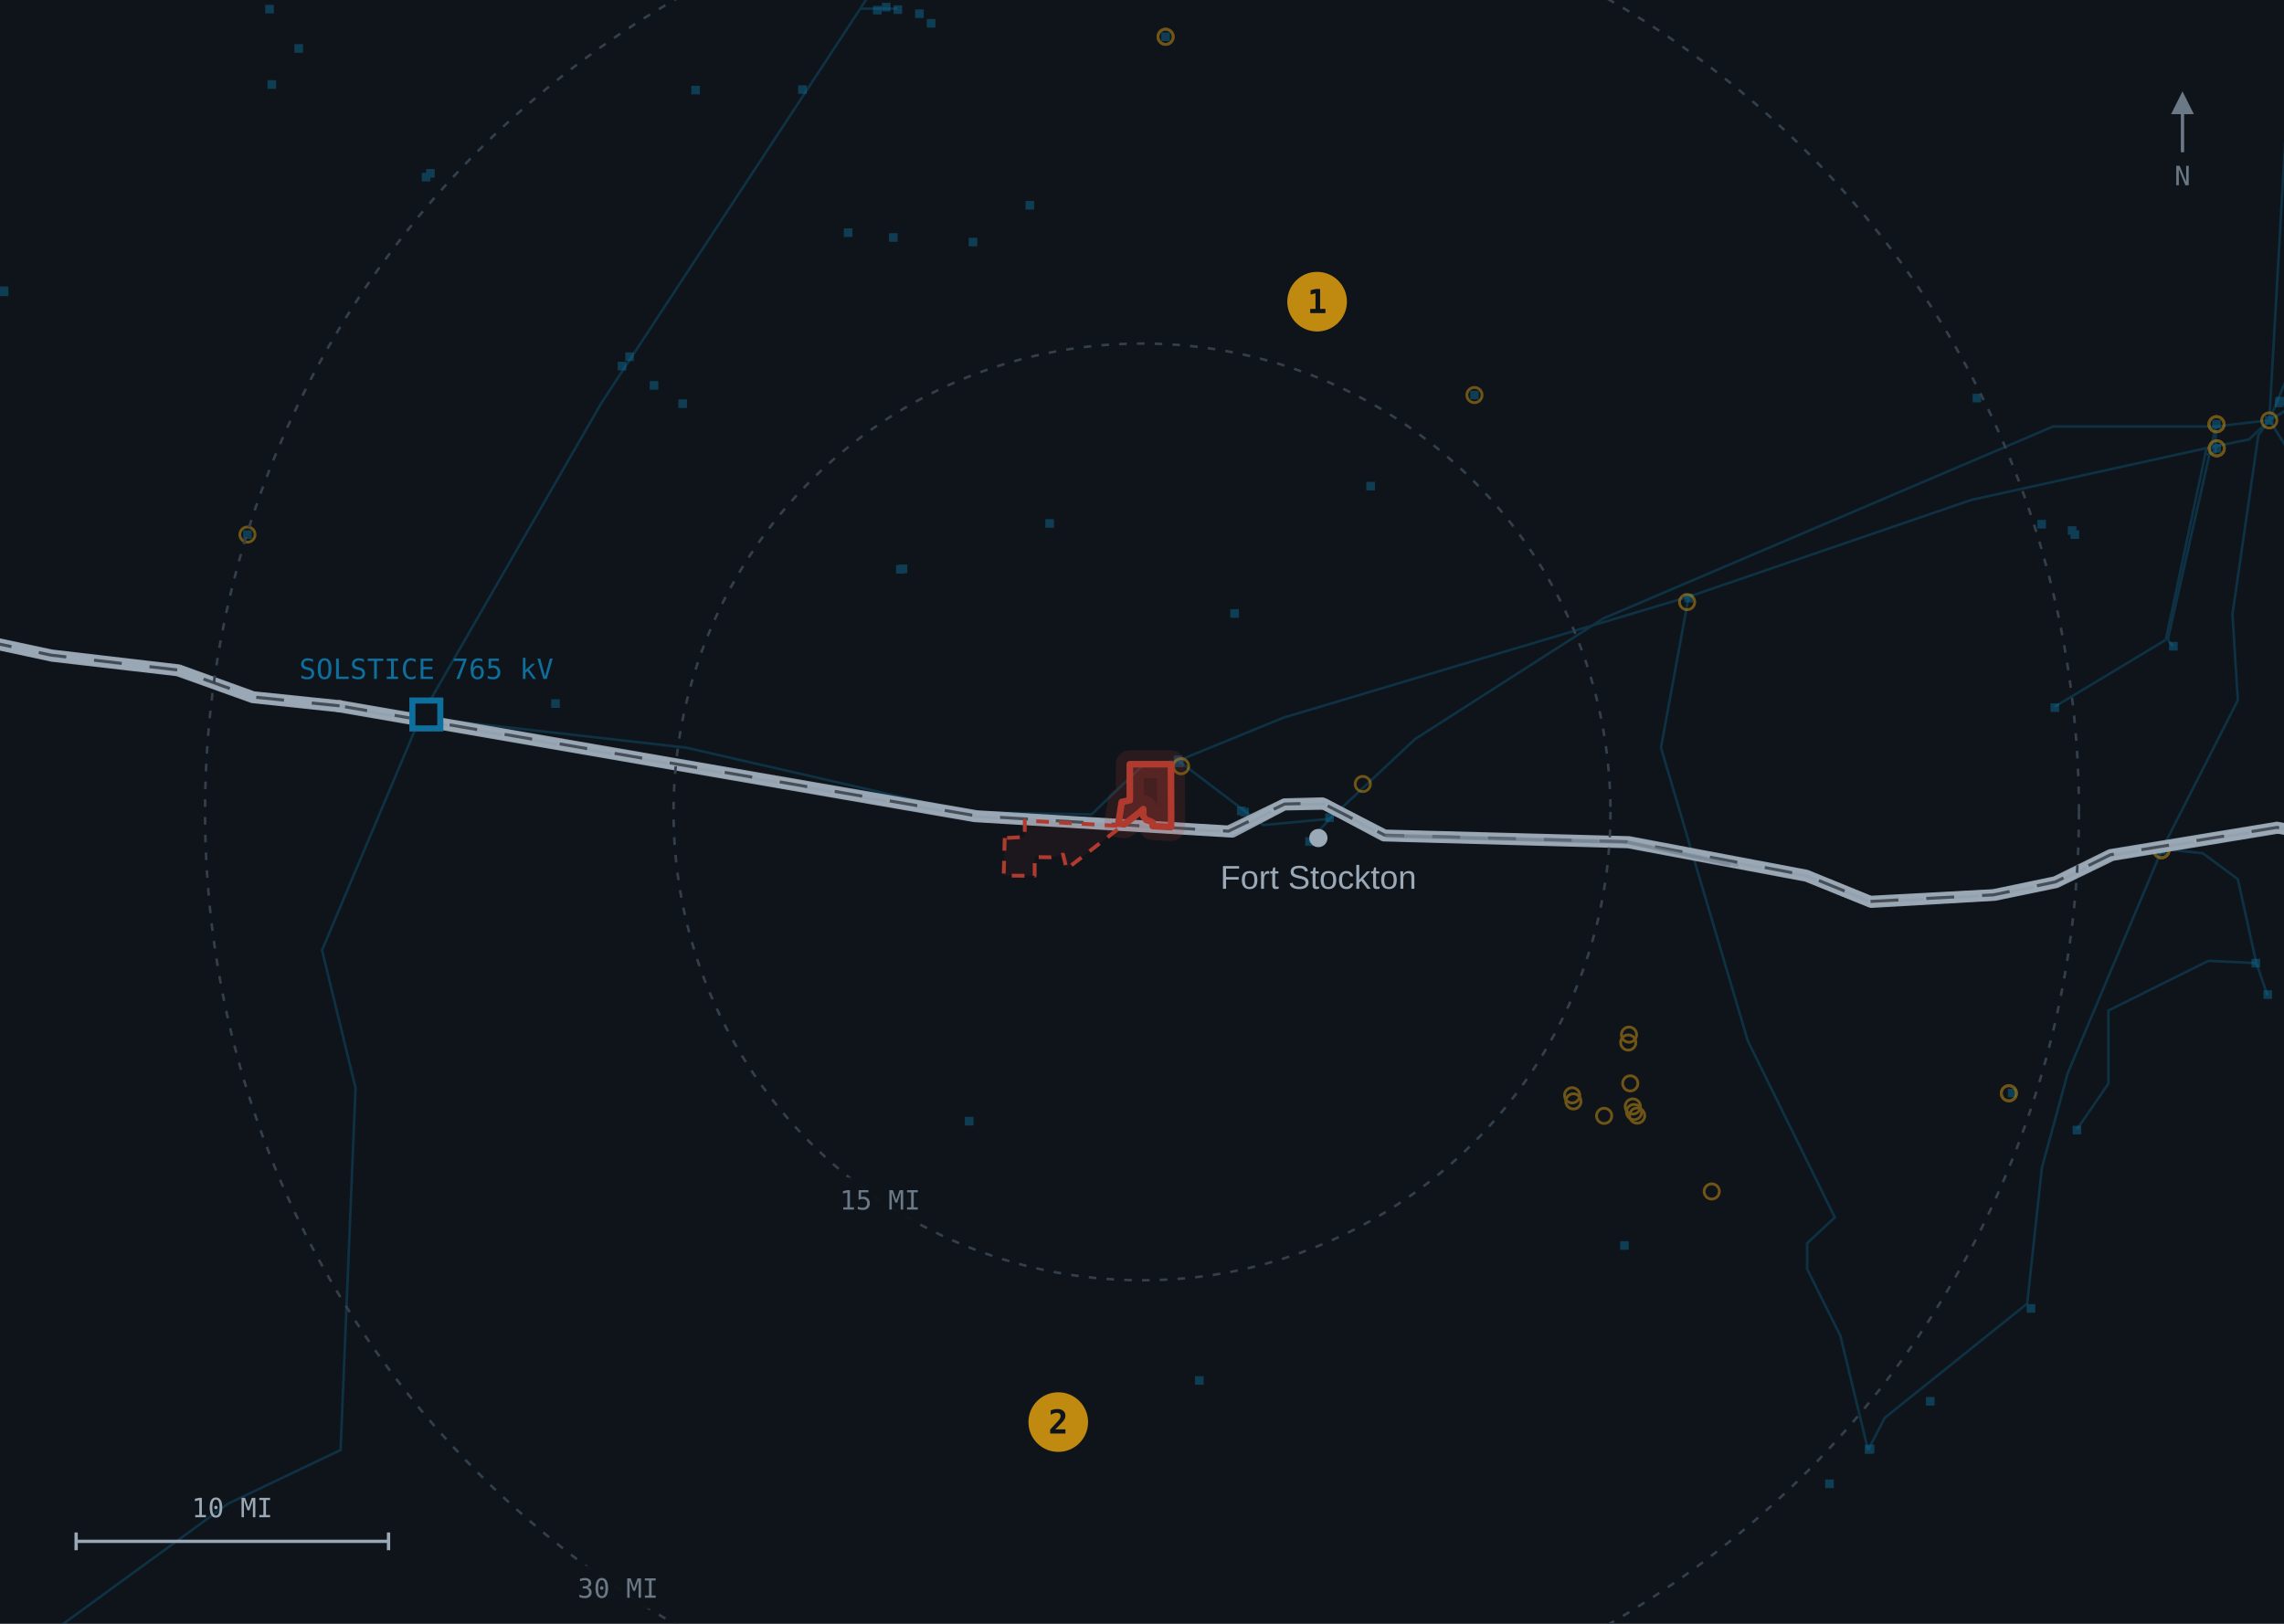
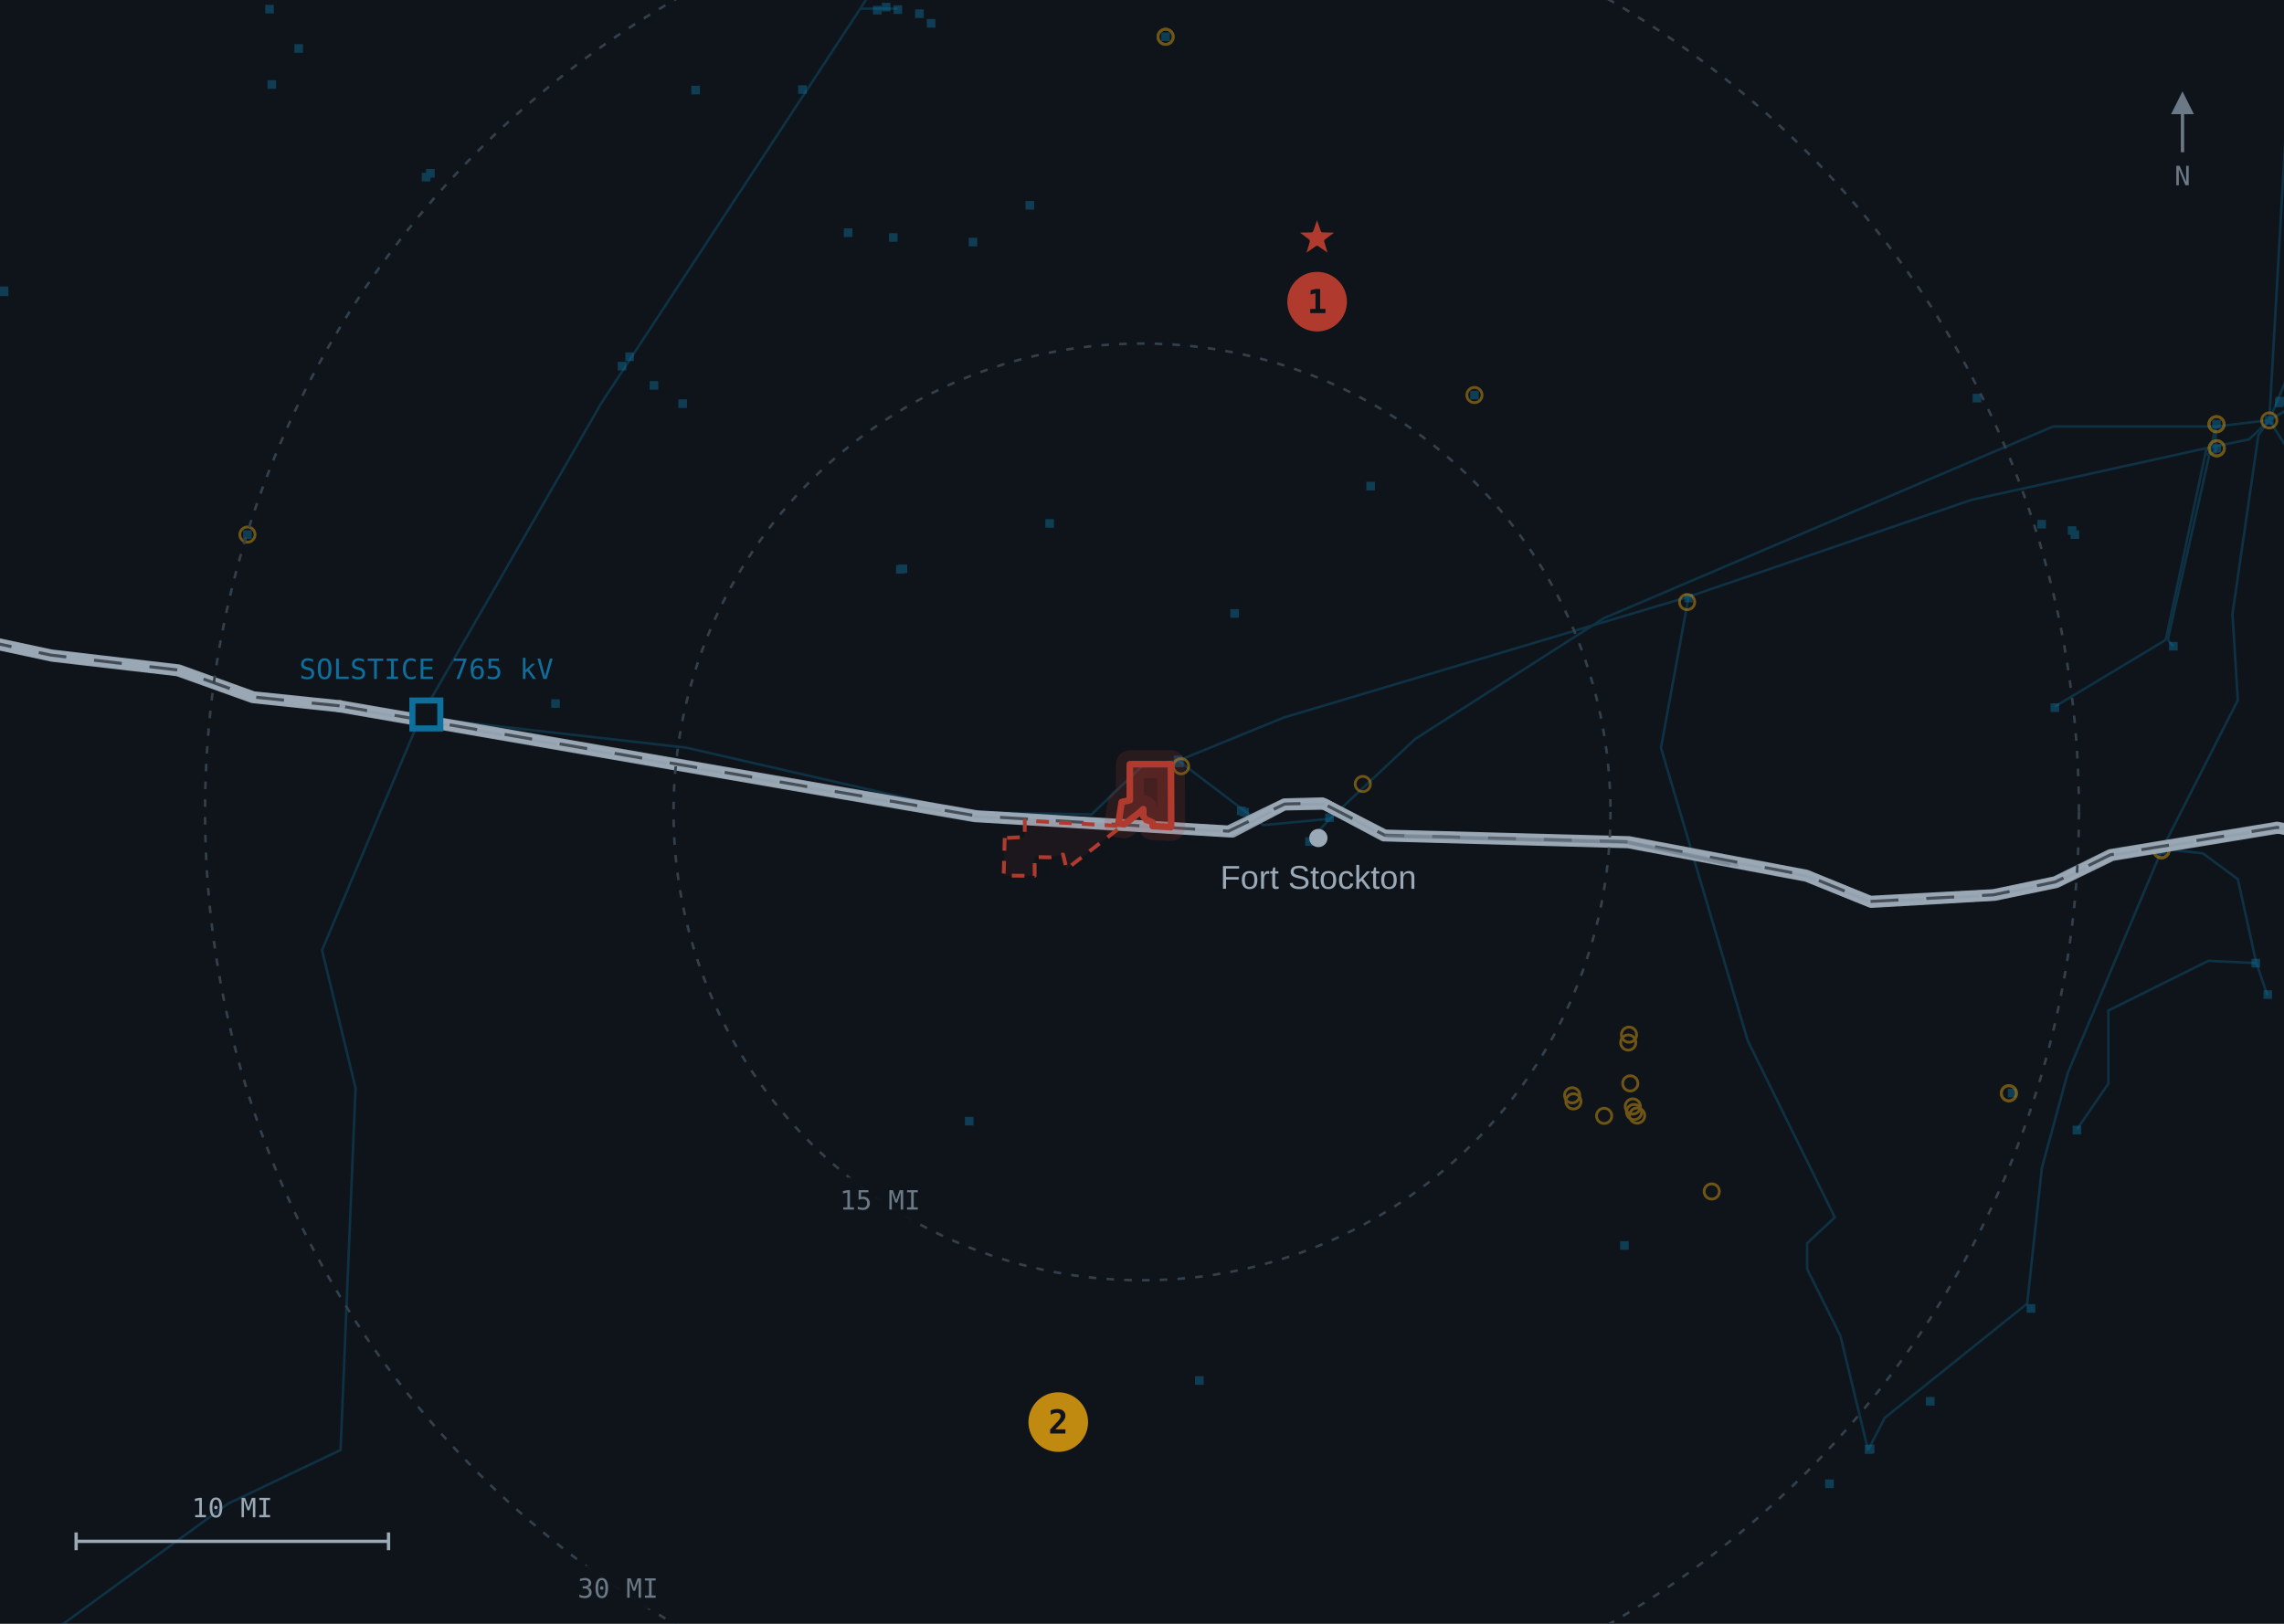
<svg xmlns="http://www.w3.org/2000/svg" viewBox="0 0 900 640" width="900" height="640">
  <rect width="900" height="640" fill="#0E141A" />
  <defs>
    <clipPath id="mapclip_900x640_52_d_2">
      <rect x="0" y="0" width="900" height="640" />
    </clipPath>
  </defs>
  <g clip-path="url(#mapclip_900x640_52_d_2)">
    <g stroke="#333F4B" stroke-width="1" fill="none">
      <path d="M875.3,164.7 L875.3,164.7 Z" />
      <path d="M910.3,578.3 L910.3,578.3 Z" />
    </g>
    <g stroke="#0E6E9C" stroke-width="1" fill="none" opacity="0.32">
      <path d="M929.9,-475.6 L935.8,-451.0 L931.4,-438.2 L929.2,-387.3 L921.2,-175.8 L924.1,-164.8" />
      <path d="M914.6,-111.3 L964.2,-123.2 L1177.0,-139.3 L1244.0,-135.1 L1300.1,-204.7" />
      <path d="M924.1,-164.8 L937.2,-117.2 L914.6,-111.3" />
      <path d="M924.1,-164.8 L825.7,-136.8" />
      <path d="M73.8,-101.9 L68.6,-126.6" />
      <path d="M902.2,25.5 L956.9,46.7" />
      <path d="M956.9,46.7 L958.4,50.1" />
      <path d="M1784.7,485.7 L1767.2,453.5 L1727.1,422.0 L1708.9,388.9 L1683.4,329.5 L1663.7,253.0 L1643.3,206.3 L1643.3,189.4 L1606.1,161.3 L1606.1,146.0 L1553.0,84.0 L1276.8,91.7 L1260.8,77.3 L1230.2,81.5 L1114.3,119.7 L1024.7,114.6 L997.7,107.0" />
      <path d="M1061.1,116.3 L1064.0,45.0" />
      <path d="M1064.0,45.0 L1063.3,45.0" />
      <path d="M1064.0,45.0 L1067.7,34.8 L1064.7,30.5 L1035.6,4.2 L1029.0,5.1" />
      <path d="M869.5,179.2 L873.1,178.3 L873.1,168.1" />
      <path d="M1073.5,337.1 L1077.9,332.9 L1080.0,309.1" />
      <path d="M353.6,3.4 L339.0,3.4" />
      <path d="M1061.1,116.3 L1061.1,117.2" />
      <path d="M818.5,445.0 L830.8,427.1 L830.8,398.3 L870.2,378.7 L889.1,379.6" />
      <path d="M894.2,165.6 L889.9,171.5 L879.7,242.0 L881.8,276.0 L852.0,334.6" />
      <path d="M894.2,165.6 L932.1,74.7 L932.9,50.1" />
      <path d="M665.4,235.2 L505.9,282.8 L464.3,299.8" />
      <path d="M736.1,571.5 L725.2,526.5 L712.1,500.2 L712.1,490.0 L723.0,479.8 L688.7,410.2 L654.5,294.7 L665.4,235.2" />
      <path d="M1013.7,295.5 L1013.0,295.5" />
      <path d="M986.8,22.9 L973.7,23.8 L956.9,46.7" />
      <path d="M165.6,282.8 L237.0,158.8 L339.0,3.4" />
      <path d="M997.7,107.0 L1023.2,111.2 L1054.5,102.7 L1061.1,87.4 L1074.9,87.4 L1076.4,37.3 L1066.2,32.2 L1053.1,-14.5 L1018.8,-41.6 L992.6,-130.0 L980.2,-140.1 L983.1,-184.3 L961.3,-265.8 L967.8,-311.7 L973.7,-315.9 L952.5,-389.8 L939.4,-388.1 L927.0,-434.8 L931.4,-437.4 L932.1,-458.6 L922.7,-470.5" />
      <path d="M165.6,282.8 L126.9,374.5 L140.1,428.8 L134.2,571.5 L89.8,592.7 L8.2,652.2 L-68.3,660.7 L-117.2,681.9 L-152.9,687.0 L-195.9,727.8 L-280.4,770.2 L-303.7,818.6" />
      <path d="M869.5,176.6 L776.9,197.0 L665.4,235.2" />
      <path d="M736.1,571.5 L742.7,558.8 L798.8,513.8 L804.6,460.3 L814.8,422.9 L852.0,334.6" />
      <path d="M1062.6,244.6 L1018.1,126.5 L997.7,107.0" />
      <path d="M464.3,299.8 L497.8,325.2 L524.1,322.7" />
      <path d="M167.0,281.9 L165.6,282.8" />
      <path d="M869.5,176.6 L853.4,252.2" />
      <path d="M894.2,165.6 L902.2,25.5" />
      <path d="M853.4,252.2 L809.7,278.5" />
      <path d="M339.0,3.4 L412.6,-111.3 L446.1,-195.3 L470.9,-203.0 L455.6,-252.2 L458.5,-258.2" />
      <path d="M852.0,334.6 L868.0,336.3 L881.8,346.5 L889.1,379.6" />
      <path d="M1062.6,244.6 L1064.0,294.7 L1070.6,309.1 L1080.0,309.1" />
      <path d="M1064.0,157.1 L1065.5,151.1" />
      <path d="M516.1,331.2 L524.1,322.7" />
      <path d="M945.2,139.2 L943.1,136.7" />
      <path d="M894.2,165.6 L997.7,107.0" />
      <path d="M997.7,107.0 L933.6,79.0 L935.8,-41.6 L946.7,-64.6 L932.9,-110.4 L914.6,-111.3" />
      <path d="M2221.9,197.8 L2211.7,208.9 L2115.5,208.9 L2115.5,196.1 L2029.5,197.8 L2029.5,210.6 L1996.0,213.1 L1932.6,201.2 L1765.7,221.6 L1732.9,263.2 L1455.3,264.9 L1442.2,251.3 L1321.2,250.5 L1304.5,242.9 L1253.5,235.2 L1245.5,228.4 L1211.9,227.6 L1194.4,236.1 L1190.8,248.8 L1178.4,248.0 L1174.0,242.0 L1131.1,248.8 L1064.7,244.6 L1061.8,257.3 L980.9,267.5 L967.1,259.8 L949.6,258.1" />
      <path d="M854.2,252.2 L856.3,254.7" />
      <path d="M165.6,282.8 L270.5,294.7 L381.2,320.1 L430.1,321.0 L450.5,301.5 L464.3,299.8" />
      <path d="M894.2,165.6 L922.7,210.6 L962.7,255.6" />
      <path d="M1185.0,281.1 L1148.5,253.0 L1062.6,244.6" />
      <path d="M873.1,168.1 L854.2,252.2" />
      <path d="M1065.5,151.1 L1065.5,117.2 L1023.9,114.6 L997.7,107.0" />
      <path d="M948.2,242.9 L949.6,258.1" />
      <path d="M1136.9,386.4 L1080.8,346.5 L1065.5,329.5 L1013.7,295.5" />
      <path d="M894.2,165.6 L886.2,173.2 L869.5,176.6" />
      <path d="M902.2,25.5 L904.4,-18.7 L919.7,-84.1 L914.6,-111.3" />
      <path d="M914.6,-111.3 L932.9,-110.4 L946.7,-64.6 L935.8,-41.6 L937.2,62.0 L933.6,79.0 L997.7,107.0" />
      <path d="M962.7,255.6 L994.8,280.2 L998.4,288.7 L1013.7,295.5" />
      <path d="M894.2,165.6 L943.1,136.7" />
      <path d="M873.1,168.1 L809.0,168.1 L631.9,243.7 L557.6,291.3 L524.1,322.7" />
      <path d="M894.2,165.6 L873.1,168.1" />
      <path d="M889.1,379.6 L893.5,392.3" />
      <path d="M516.1,332.0 L516.1,331.2" />
      <path d="M943.1,136.7 L997.7,107.0" />
      <path d="M914.6,-111.3 L929.9,-53.5 L932.9,50.1" />
      <path d="M949.6,258.1 L948.2,240.3 L933.6,223.3 L941.6,182.6 L929.9,176.6 L938.7,157.9 L957.6,135.9 L979.5,115.5 L997.7,107.0" />
    </g>
    <g fill="#0E6E9C" opacity="0.45">
      <rect x="892.5" y="164.0" width="3.4" height="3.4" />
      <rect x="314.5" y="33.6" width="3.4" height="3.4" />
      <rect x="347.3" y="-13.3" width="3.4" height="3.4" />
      <rect x="352.1" y="2.1" width="3.4" height="3.4" />
      <rect x="272.4" y="33.8" width="3.4" height="3.4" />
      <rect x="217.2" y="275.6" width="3.4" height="3.4" />
      <rect x="163.6" y="280.8" width="3.4" height="3.4" />
      <rect x="166.5" y="276.3" width="3.4" height="3.4" />
      <rect x="166.3" y="279.9" width="3.4" height="3.4" />
      <rect x="484.8" y="240.1" width="3.4" height="3.4" />
      <rect x="404.1" y="79.2" width="3.4" height="3.4" />
      <rect x="457.6" y="12.8" width="3.4" height="3.4" />
      <rect x="-0.1" y="113.3" width="3.4" height="3.4" />
      <rect x="116.0" y="17.4" width="3.4" height="3.4" />
      <rect x="167.9" y="66.6" width="3.4" height="3.4" />
      <rect x="777.3" y="155.2" width="3.4" height="3.4" />
      <rect x="579.3" y="154.0" width="3.4" height="3.4" />
      <rect x="411.9" y="204.6" width="3.4" height="3.4" />
      <rect x="462.5" y="297.8" width="3.4" height="3.4" />
      <rect x="514.3" y="330.0" width="3.4" height="3.4" />
      <rect x="488.7" y="318.4" width="3.4" height="3.4" />
      <rect x="522.2" y="320.6" width="3.4" height="3.4" />
      <rect x="808.0" y="277.2" width="3.4" height="3.4" />
      <rect x="854.7" y="253.0" width="3.4" height="3.4" />
      <rect x="663.7" y="234.0" width="3.4" height="3.4" />
      <rect x="850.0" y="333.4" width="3.4" height="3.4" />
      <rect x="887.2" y="377.9" width="3.4" height="3.4" />
      <rect x="816.7" y="443.7" width="3.4" height="3.4" />
      <rect x="891.9" y="390.3" width="3.4" height="3.4" />
      <rect x="849.9" y="332.8" width="3.4" height="3.4" />
      <rect x="735.2" y="569.4" width="3.4" height="3.4" />
      <rect x="734.8" y="569.6" width="3.4" height="3.4" />
      <rect x="638.4" y="489.2" width="3.4" height="3.4" />
      <rect x="719.2" y="583.1" width="3.4" height="3.4" />
      <rect x="758.9" y="550.6" width="3.4" height="3.4" />
      <rect x="798.6" y="514.0" width="3.4" height="3.4" />
      <rect x="791.2" y="429.1" width="3.4" height="3.4" />
      <rect x="380.2" y="440.2" width="3.4" height="3.4" />
      <rect x="470.9" y="542.4" width="3.4" height="3.4" />
      <rect x="95.8" y="209.0" width="3.4" height="3.4" />
      <rect x="538.4" y="189.9" width="3.4" height="3.4" />
      <rect x="317.9" y="-14.0" width="3.4" height="3.4" />
      <rect x="814.8" y="207.4" width="3.4" height="3.4" />
      <rect x="871.7" y="165.5" width="3.4" height="3.4" />
      <rect x="871.8" y="175.0" width="3.4" height="3.4" />
      <rect x="347.5" y="1.1" width="3.4" height="3.4" />
      <rect x="365.2" y="7.5" width="3.4" height="3.4" />
      <rect x="344.0" y="2.3" width="3.4" height="3.4" />
      <rect x="360.6" y="3.7" width="3.4" height="3.4" />
      <rect x="351.8" y="-4.2" width="3.4" height="3.4" />
      <rect x="344.5" y="-11.6" width="3.4" height="3.4" />
      <rect x="314.7" y="-14.0" width="3.4" height="3.4" />
      <rect x="381.7" y="93.7" width="3.4" height="3.4" />
      <rect x="357.0" y="-17.3" width="3.4" height="3.4" />
      <rect x="105.4" y="31.6" width="3.4" height="3.4" />
      <rect x="104.5" y="1.9" width="3.4" height="3.4" />
      <rect x="166.2" y="68.1" width="3.4" height="3.4" />
      <rect x="246.4" y="138.9" width="3.4" height="3.4" />
      <rect x="332.5" y="90.0" width="3.4" height="3.4" />
      <rect x="350.3" y="91.9" width="3.4" height="3.4" />
      <rect x="896.7" y="156.4" width="3.4" height="3.4" />
      <rect x="896.4" y="157.1" width="3.4" height="3.4" />
      <rect x="-0.2" y="112.9" width="3.4" height="3.4" />
      <rect x="243.4" y="142.6" width="3.4" height="3.4" />
      <rect x="353.1" y="222.7" width="3.4" height="3.4" />
      <rect x="354.1" y="222.5" width="3.4" height="3.4" />
      <rect x="463.0" y="299.0" width="3.4" height="3.4" />
      <rect x="487.4" y="317.9" width="3.4" height="3.4" />
      <rect x="267.3" y="157.4" width="3.4" height="3.4" />
      <rect x="256.0" y="150.2" width="3.4" height="3.4" />
      <rect x="802.8" y="204.9" width="3.4" height="3.4" />
      <rect x="815.9" y="209.0" width="3.4" height="3.4" />
    </g>
    <g fill="none" stroke="#C08A10" stroke-width="1.1" opacity="0.55">
      <circle cx="168.0" cy="281.6" r="3" />
      <circle cx="168.0" cy="281.6" r="3" />
      <circle cx="619.5" cy="431.7" r="3" />
      <circle cx="97.5" cy="210.7" r="3" />
      <circle cx="465.4" cy="302.0" r="3" />
      <circle cx="168.0" cy="281.6" r="3" />
      <circle cx="168.0" cy="281.6" r="3" />
      <circle cx="168.0" cy="281.6" r="3" />
      <circle cx="674.5" cy="469.6" r="3" />
      <circle cx="168.0" cy="281.6" r="3" />
      <circle cx="873.4" cy="167.2" r="3" />
      <circle cx="873.4" cy="167.2" r="3" />
      <circle cx="537.0" cy="309.0" r="3" />
      <circle cx="641.6" cy="410.9" r="3" />
      <circle cx="642.4" cy="427.0" r="3" />
      <circle cx="643.4" cy="436.1" r="3" />
      <circle cx="645.1" cy="439.7" r="3" />
      <circle cx="641.9" cy="407.8" r="3" />
      <circle cx="643.9" cy="438.3" r="3" />
      <circle cx="581.0" cy="155.7" r="3" />
      <circle cx="894.2" cy="165.7" r="3" />
      <circle cx="632.1" cy="439.8" r="3" />
      <circle cx="664.8" cy="237.3" r="3" />
      <circle cx="851.7" cy="335.1" r="3" />
      <circle cx="851.7" cy="335.1" r="3" />
      <circle cx="851.7" cy="335.1" r="3" />
      <circle cx="873.5" cy="176.7" r="3" />
      <circle cx="873.5" cy="176.7" r="3" />
      <circle cx="791.6" cy="430.9" r="3" />
      <circle cx="620.0" cy="434.1" r="3" />
      <circle cx="459.3" cy="14.5" r="3" />
      <circle cx="791.6" cy="430.9" r="3" />
      <circle cx="459.3" cy="14.5" r="3" />
      <circle cx="168.0" cy="281.6" r="3" />
      <circle cx="168.0" cy="281.6" r="3" />
    </g>
    <path d="M600.8,-304.5 L575.1,-287.4 L545.2,-277.8 L520.1,-253.6 L501.8,-248.5 L471.7,-250.7 L378.6,-219.0 L330.0,-209.8 L189.6,-164.7 L175.8,-155.7 L147.9,-124.6" fill="none" stroke="#6B7885" stroke-width="1.4" opacity="0.38" stroke-linecap="round" stroke-linejoin="round" />
    <path d="M147.8,-124.7 L175.6,-155.8 L189.3,-164.7 L330.4,-210.1 L378.2,-219.1 L472.1,-251.1 L501.8,-248.7 L520.5,-253.9 L544.7,-277.7 L573.8,-287.1 L600.8,-304.7" fill="none" stroke="#6B7885" stroke-width="1.4" opacity="0.38" stroke-linecap="round" stroke-linejoin="round" />
    <path d="M-54.4,242.2 L-77.2,237.3" fill="none" stroke="#6B7885" stroke-width="1.4" opacity="0.38" stroke-linecap="round" stroke-linejoin="round" />
    <path d="M-54.2,242.5 L-75.5,237.9" fill="none" stroke="#6B7885" stroke-width="1.4" opacity="0.38" stroke-linecap="round" stroke-linejoin="round" />
    <path d="M394.7,322.2 L484.1,327.6 L506.2,316.9 L521.0,316.5 L545.7,329.2 L641.2,331.8 L684.4,341.0" fill="none" stroke="#6B7885" stroke-width="1.4" opacity="0.38" stroke-linecap="round" stroke-linejoin="round" />
    <path d="M681.1,340.7 L640.9,332.0 L545.3,329.4 L521.2,316.8 L506.0,317.2 L485.6,327.9 L395.0,322.6" fill="none" stroke="#6B7885" stroke-width="1.4" opacity="0.38" stroke-linecap="round" stroke-linejoin="round" />
    <path d="M-338.3,164.0 L-315.2,126.6 L-290.1,111.5 L-209.1,34.3 L-191.2,9.4 L-109.4,-50.4 L25.8,-107.2 L68.9,-98.3 L92.0,-108.4 L115.8,-109.7 L141.5,-118.6 L147.9,-124.6" fill="none" stroke="#6B7885" stroke-width="1.4" opacity="0.38" stroke-linecap="round" stroke-linejoin="round" />
    <path d="M-341.1,162.2 L-333.0,155.3 L-315.6,126.7 L-290.0,111.2 L-209.2,34.1 L-190.2,8.3 L-109.6,-50.5 L26.3,-107.5 L68.5,-98.5 L91.9,-108.6 L116.5,-110.1 L141.8,-118.9 L147.8,-124.7" fill="none" stroke="#6B7885" stroke-width="1.4" opacity="0.38" stroke-linecap="round" stroke-linejoin="round" />
    <path d="M133.6,278.5 L99.6,274.9 L70.0,264.3 L20.7,258.6 L-108.8,230.8 L-144.7,227.4 L-187.3,232.3 L-249.6,200.1 L-277.1,196.5 L-300.8,175.7 L-324.3,164.0 L-333.9,162.1 L-347.6,167.0" fill="none" stroke="#9BA8B6" stroke-width="4.5" opacity="0.92" stroke-linecap="round" stroke-linejoin="round" />
    <path d="M133.6,278.5 L99.6,274.9 L70.0,264.3 L20.7,258.6 L-108.8,230.8 L-144.7,227.4 L-187.3,232.3 L-249.6,200.1 L-277.1,196.5 L-300.8,175.7 L-324.3,164.0 L-333.9,162.1 L-347.6,167.0" fill="none" stroke="#0E141A" stroke-width="1.2" opacity="0.6" stroke-dasharray="11 11" />
    <path d="M1299.0,477.6 L1274.9,459.1 L1237.9,452.2 L1204.6,436.1 L1193.8,428.3 L1184.2,411.1 L1161.7,396.9 L1153.0,385.4 L1090.1,348.2 L1041.0,329.8 L967.7,329.4 L951.3,335.4 L935.8,335.6 L911.7,327.3 L897.2,326.4 L832.2,337.1 L810.2,347.8 L786.0,352.8 L737.4,355.6 L711.9,345.3 L641.6,332.1 L545.3,329.4 L521.9,316.9 L506.0,317.2 L485.6,327.9 L384.0,321.8 L133.6,278.5" fill="none" stroke="#9BA8B6" stroke-width="4.5" opacity="0.92" stroke-linecap="round" stroke-linejoin="round" />
    <path d="M1299.0,477.6 L1274.9,459.1 L1237.9,452.2 L1204.6,436.1 L1193.8,428.3 L1184.2,411.1 L1161.7,396.9 L1153.0,385.4 L1090.1,348.2 L1041.0,329.8 L967.7,329.4 L951.3,335.4 L935.8,335.6 L911.7,327.3 L897.2,326.4 L832.2,337.1 L810.2,347.8 L786.0,352.8 L737.4,355.6 L711.9,345.3 L641.6,332.1 L545.3,329.4 L521.9,316.9 L506.0,317.2 L485.6,327.9 L384.0,321.8 L133.6,278.5" fill="none" stroke="#0E141A" stroke-width="1.2" opacity="0.6" stroke-dasharray="11 11" />
    <path d="M133.8,278.2 L384.9,321.6 L484.1,327.6 L506.2,316.9 L521.0,316.5 L545.7,329.2 L641.9,331.8 L711.7,345.0 L736.9,355.3 L785.5,352.7 L809.9,347.6 L831.6,336.9 L897.3,326.1 L935.8,335.3 L950.6,335.2 L967.7,329.0 L1041.4,329.5 L1089.9,347.7 L1153.4,385.3 L1161.8,396.6 L1184.2,410.6 L1193.9,427.8 L1204.9,435.8 L1238.4,452.0 L1275.3,458.9 L1299.0,477.4" fill="none" stroke="#9BA8B6" stroke-width="4.5" opacity="0.92" stroke-linecap="round" stroke-linejoin="round" />
    <path d="M133.8,278.2 L384.9,321.6 L484.1,327.6 L506.2,316.9 L521.0,316.5 L545.7,329.2 L641.9,331.8 L711.7,345.0 L736.9,355.3 L785.5,352.7 L809.9,347.6 L831.6,336.9 L897.3,326.1 L935.8,335.3 L950.6,335.2 L967.7,329.0 L1041.4,329.5 L1089.9,347.7 L1153.4,385.3 L1161.8,396.6 L1184.2,410.6 L1193.9,427.8 L1204.9,435.8 L1238.4,452.0 L1275.3,458.9 L1299.0,477.4" fill="none" stroke="#0E141A" stroke-width="1.2" opacity="0.6" stroke-dasharray="11 11" />
    <path d="M133.8,278.2 L99.8,274.7 L70.4,264.1 L20.1,258.2 L-110.0,230.4 L-145.2,227.1 L-187.3,232.0 L-249.6,199.8 L-276.8,196.3 L-294.7,178.4 L-324.0,163.8 L-337.7,161.0 L-348.3,166.4" fill="none" stroke="#9BA8B6" stroke-width="4.5" opacity="0.92" stroke-linecap="round" stroke-linejoin="round" />
    <path d="M133.8,278.2 L99.8,274.7 L70.4,264.1 L20.1,258.2 L-110.0,230.4 L-145.2,227.1 L-187.3,232.0 L-249.6,199.8 L-276.8,196.3 L-294.7,178.4 L-324.0,163.8 L-337.7,161.0 L-348.3,166.4" fill="none" stroke="#0E141A" stroke-width="1.2" opacity="0.6" stroke-dasharray="11 11" />
    <path d="M681.1,340.7 L640.9,332.0 L546.8,329.6" fill="none" stroke="#6B7885" stroke-width="1.4" opacity="0.38" stroke-linecap="round" stroke-linejoin="round" />
    <path d="M684.4,341.0 L641.2,331.8 L546.3,329.2" fill="none" stroke="#6B7885" stroke-width="1.4" opacity="0.38" stroke-linecap="round" stroke-linejoin="round" />
    <circle cx="450.0" cy="320.0" r="184.6" fill="none" stroke="#333F4B" stroke-width="1" stroke-dasharray="3 4" />
    <rect x="327.8" y="464.1" width="38" height="17" rx="2" fill="#0E141A" opacity="0.92" />
    <text x="346.8" y="473.1" font-family="IBM Plex Mono, SFMono-Regular, Consolas, monospace" font-size="10.5" fill="#6B7885" text-anchor="middle" dominant-baseline="central" letter-spacing="0.05">15 MI</text>
    <circle cx="450.0" cy="320.0" r="369.2" fill="none" stroke="#333F4B" stroke-width="1" stroke-dasharray="3 4" />
    <rect x="224.5" y="617.1" width="38" height="17" rx="2" fill="#0E141A" opacity="0.92" />
    <text x="243.5" y="626.1" font-family="IBM Plex Mono, SFMono-Regular, Consolas, monospace" font-size="10.5" fill="#6B7885" text-anchor="middle" dominant-baseline="central" letter-spacing="0.05">30 MI</text>
    <path d="M395.9,330.3 L395.7,337.7 L395.5,345.1 L407.7,345.2 L407.7,337.8 L413.7,337.9 L418.9,336.8 L420.3,342.5 L442.1,325.6 L403.8,323.4 L403.8,329.9 L395.9,330.3 L395.9,330.3 Z" fill="#B03A2E" fill-opacity="0.09" stroke="#B03A2E" stroke-width="1.5" stroke-linejoin="round" stroke-dasharray="5 4" />
    <path d="M443.0,324.9 L449.2,320.1 L450.5,318.9 L450.5,321.7 L451.7,323.2 L453.0,323.6 L454.2,324.2 L454.2,325.6 L461.4,326.0 L461.5,323.4 L461.4,301.2 L445.2,301.2 L445.2,315.4 L442.0,316.1 L440.7,324.6 L443.0,324.9 L443.0,324.9 Z" fill="none" stroke="#B03A2E" stroke-width="11" opacity="0.16" stroke-linejoin="round" />
    <path d="M443.0,324.9 L449.2,320.1 L450.5,318.9 L450.5,321.7 L451.7,323.2 L453.0,323.6 L454.2,324.2 L454.2,325.6 L461.4,326.0 L461.5,323.4 L461.4,301.2 L445.2,301.2 L445.2,315.4 L442.0,316.1 L440.7,324.6 L443.0,324.9 L443.0,324.9 Z" fill="#B03A2E" fill-opacity="0.34" stroke="#B03A2E" stroke-width="2.6" stroke-linejoin="round" />
    <circle cx="519.5" cy="330.3" r="3.6" fill="#9BA8B6" />
    <text x="519.5" y="350.3" font-family="IBM Plex Sans, Helvetica Neue, Arial, sans-serif" font-size="13" font-weight="500" fill="#9BA8B6" text-anchor="middle">Fort Stockton</text>
    <rect x="162.5" y="276.1" width="11" height="11" fill="#0E141A" stroke="#0E6E9C" stroke-width="2.4" />
    <text x="168.0" y="267.6" font-family="IBM Plex Mono, SFMono-Regular, Consolas, monospace" font-size="11" font-weight="500" fill="#0E6E9C" text-anchor="middle" letter-spacing="0.06">SOLSTICE 765 kV</text>
-     <circle cx="519.0" cy="118.9" r="13" fill="#C08A10" stroke="#0E141A" stroke-width="2.5" />
+     <path d="M518.97,84.37 L521.20,90.79 L528.00,90.93 L522.58,95.04 L524.55,101.55 L518.97,97.67 L513.38,101.55 L515.35,95.04 L509.93,90.93 L516.74,90.79 Z" fill="#B03A2E" stroke="#0E141A" stroke-width="1.6" stroke-linejoin="round" />
+     <circle cx="519.0" cy="118.9" r="13" fill="#B03A2E" stroke="#0E141A" stroke-width="2.5" />
    <text x="519.0" y="118.9" font-family="IBM Plex Mono, SFMono-Regular, Consolas, monospace" font-size="13" font-weight="600" fill="#0E141A" text-anchor="middle" dominant-baseline="central">1</text>
    <circle cx="417.0" cy="560.5" r="13" fill="#C08A10" stroke="#0E141A" stroke-width="2.5" />
    <text x="417.0" y="560.5" font-family="IBM Plex Mono, SFMono-Regular, Consolas, monospace" font-size="13" font-weight="600" fill="#0E141A" text-anchor="middle" dominant-baseline="central">2</text>
    <g>
      <path d="M30,604 L30,611 M30,607.5 L153.1,607.5 M153.1,604 L153.1,611" stroke="#9BA8B6" stroke-width="1.3" fill="none" />
      <text x="91.5" y="598.0" font-family="IBM Plex Mono, SFMono-Regular, Consolas, monospace" font-size="10.5" fill="#9BA8B6" text-anchor="middle" letter-spacing="0.08">10 MI</text>
    </g>
    <g>
      <path d="M860,60 L860,38" stroke="#6B7885" stroke-width="1.3" />
      <path d="M855.5,45 L860,36 L864.5,45 Z" fill="#6B7885" />
      <text x="860" y="73" font-family="IBM Plex Mono, SFMono-Regular, Consolas, monospace" font-size="10.5" fill="#6B7885" text-anchor="middle" letter-spacing="0.08">N</text>
    </g>
  </g>
</svg>
